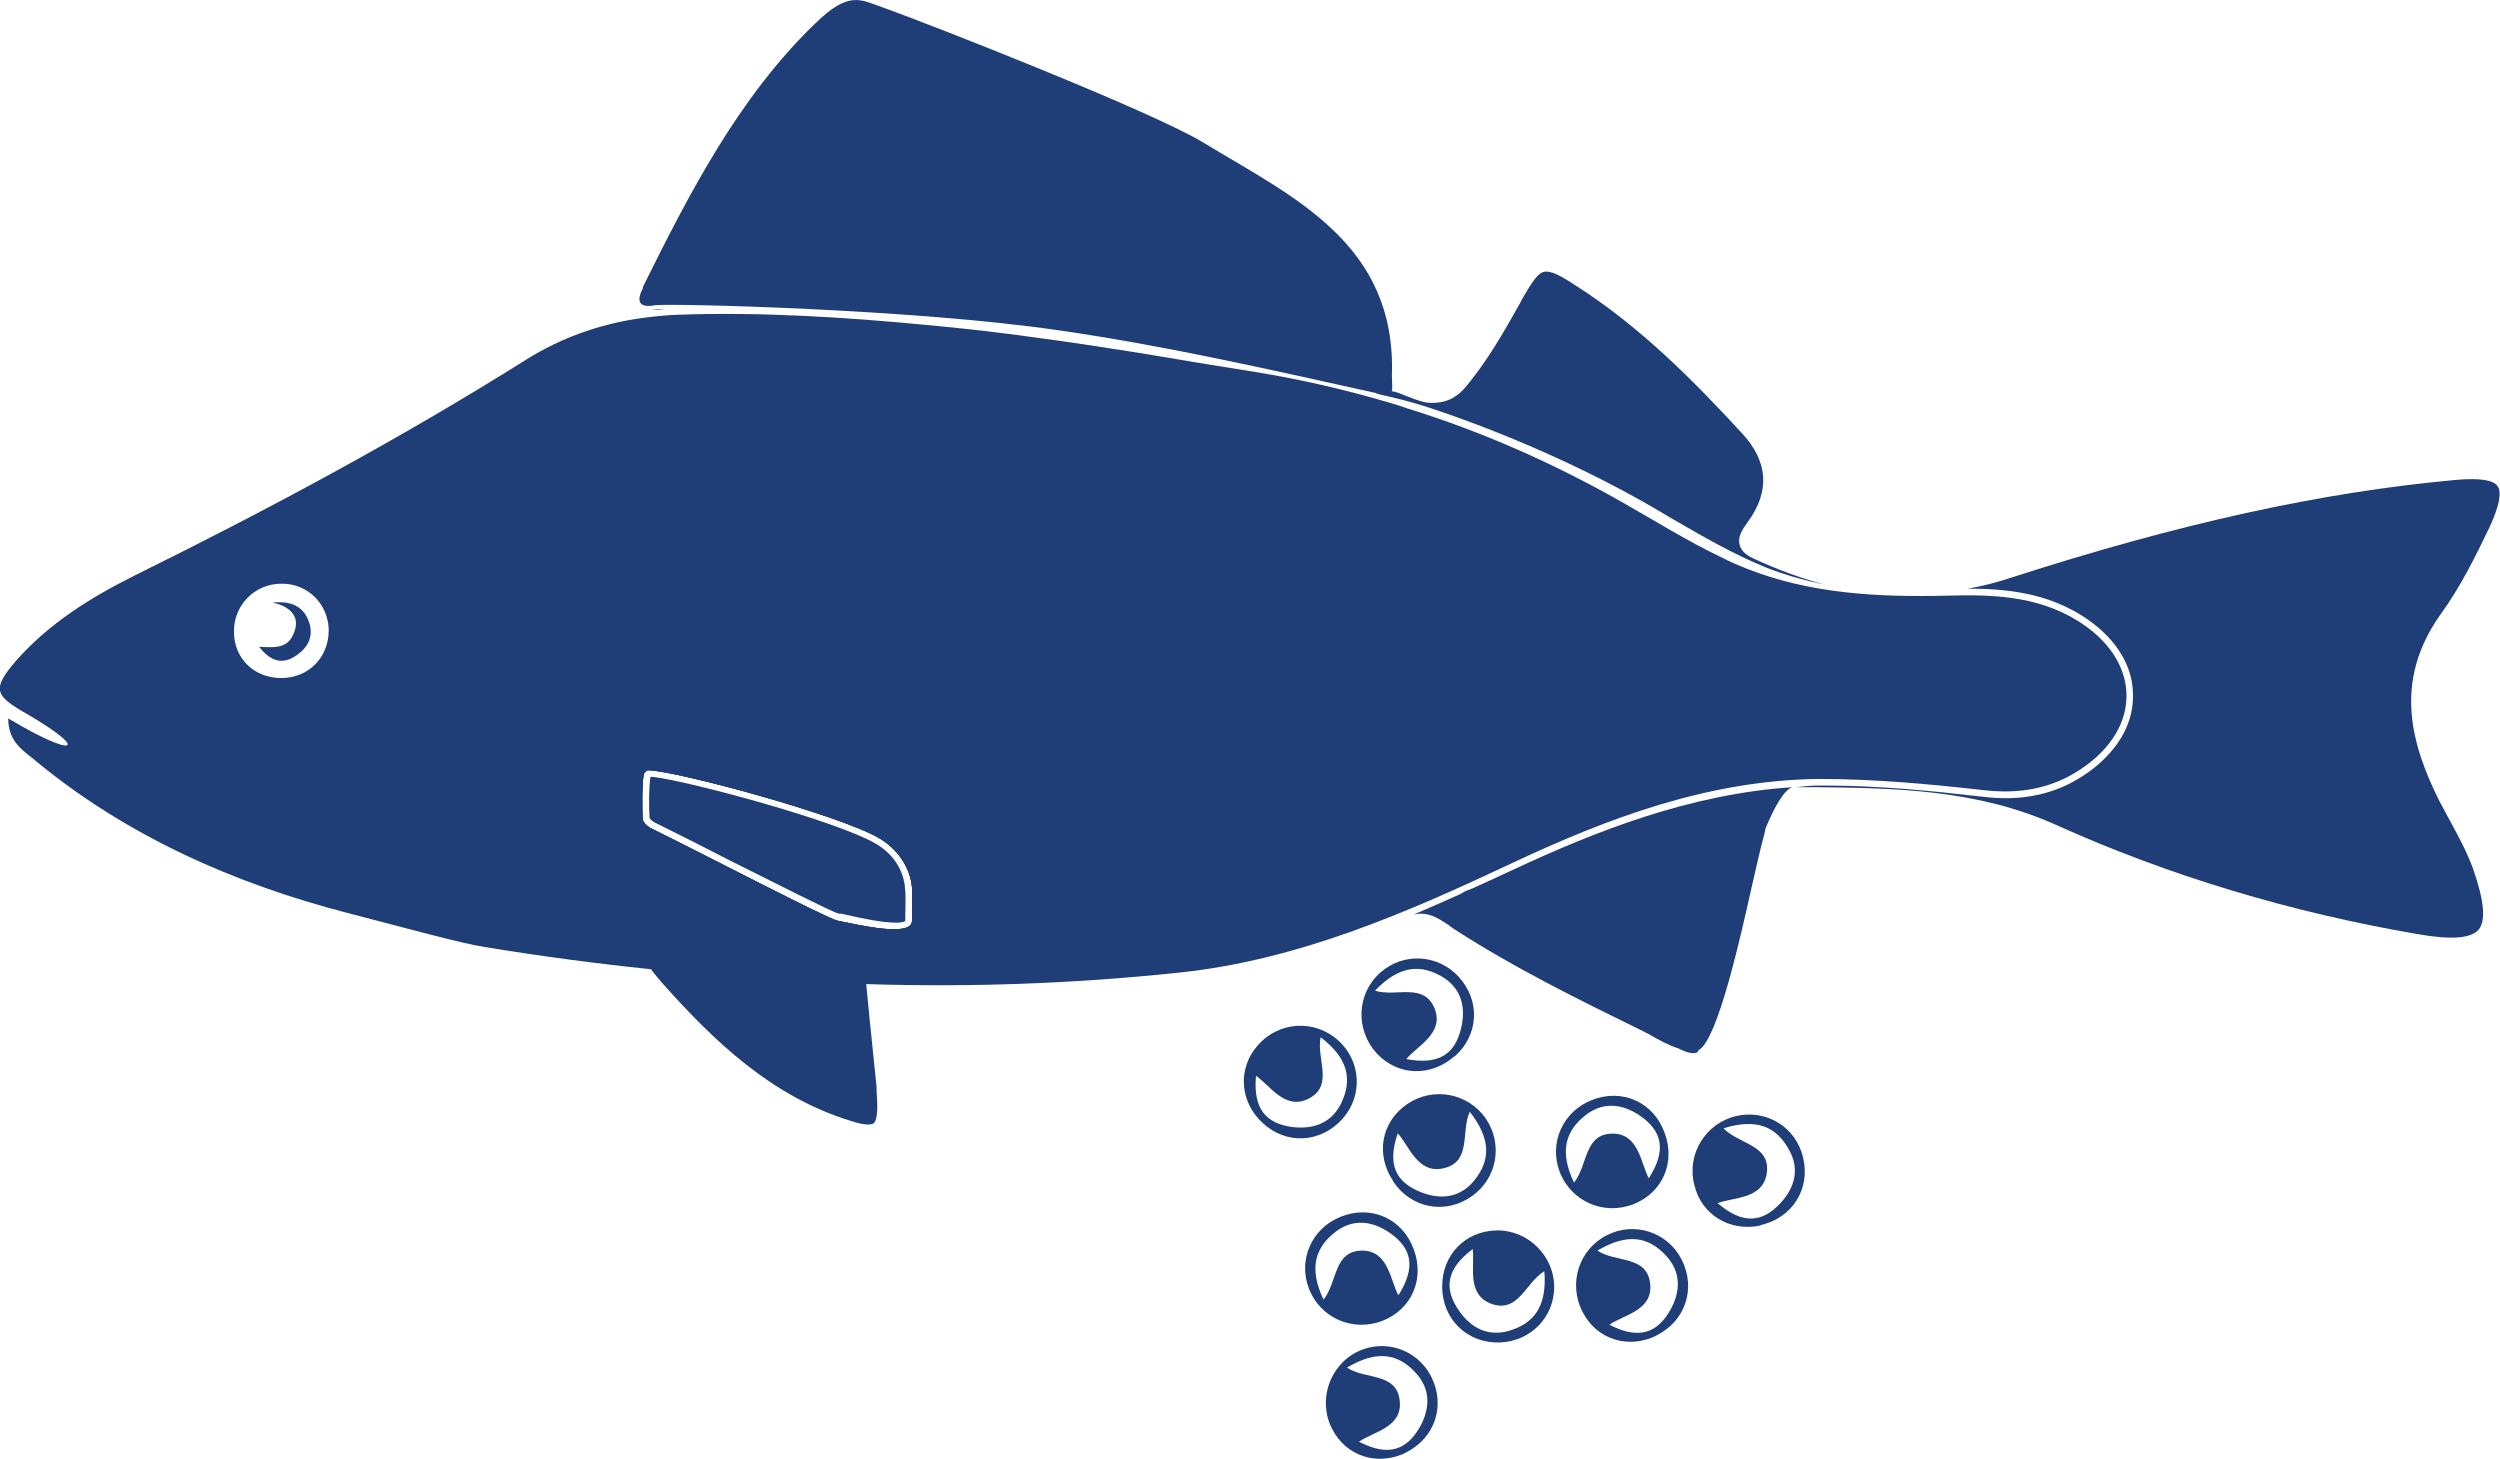
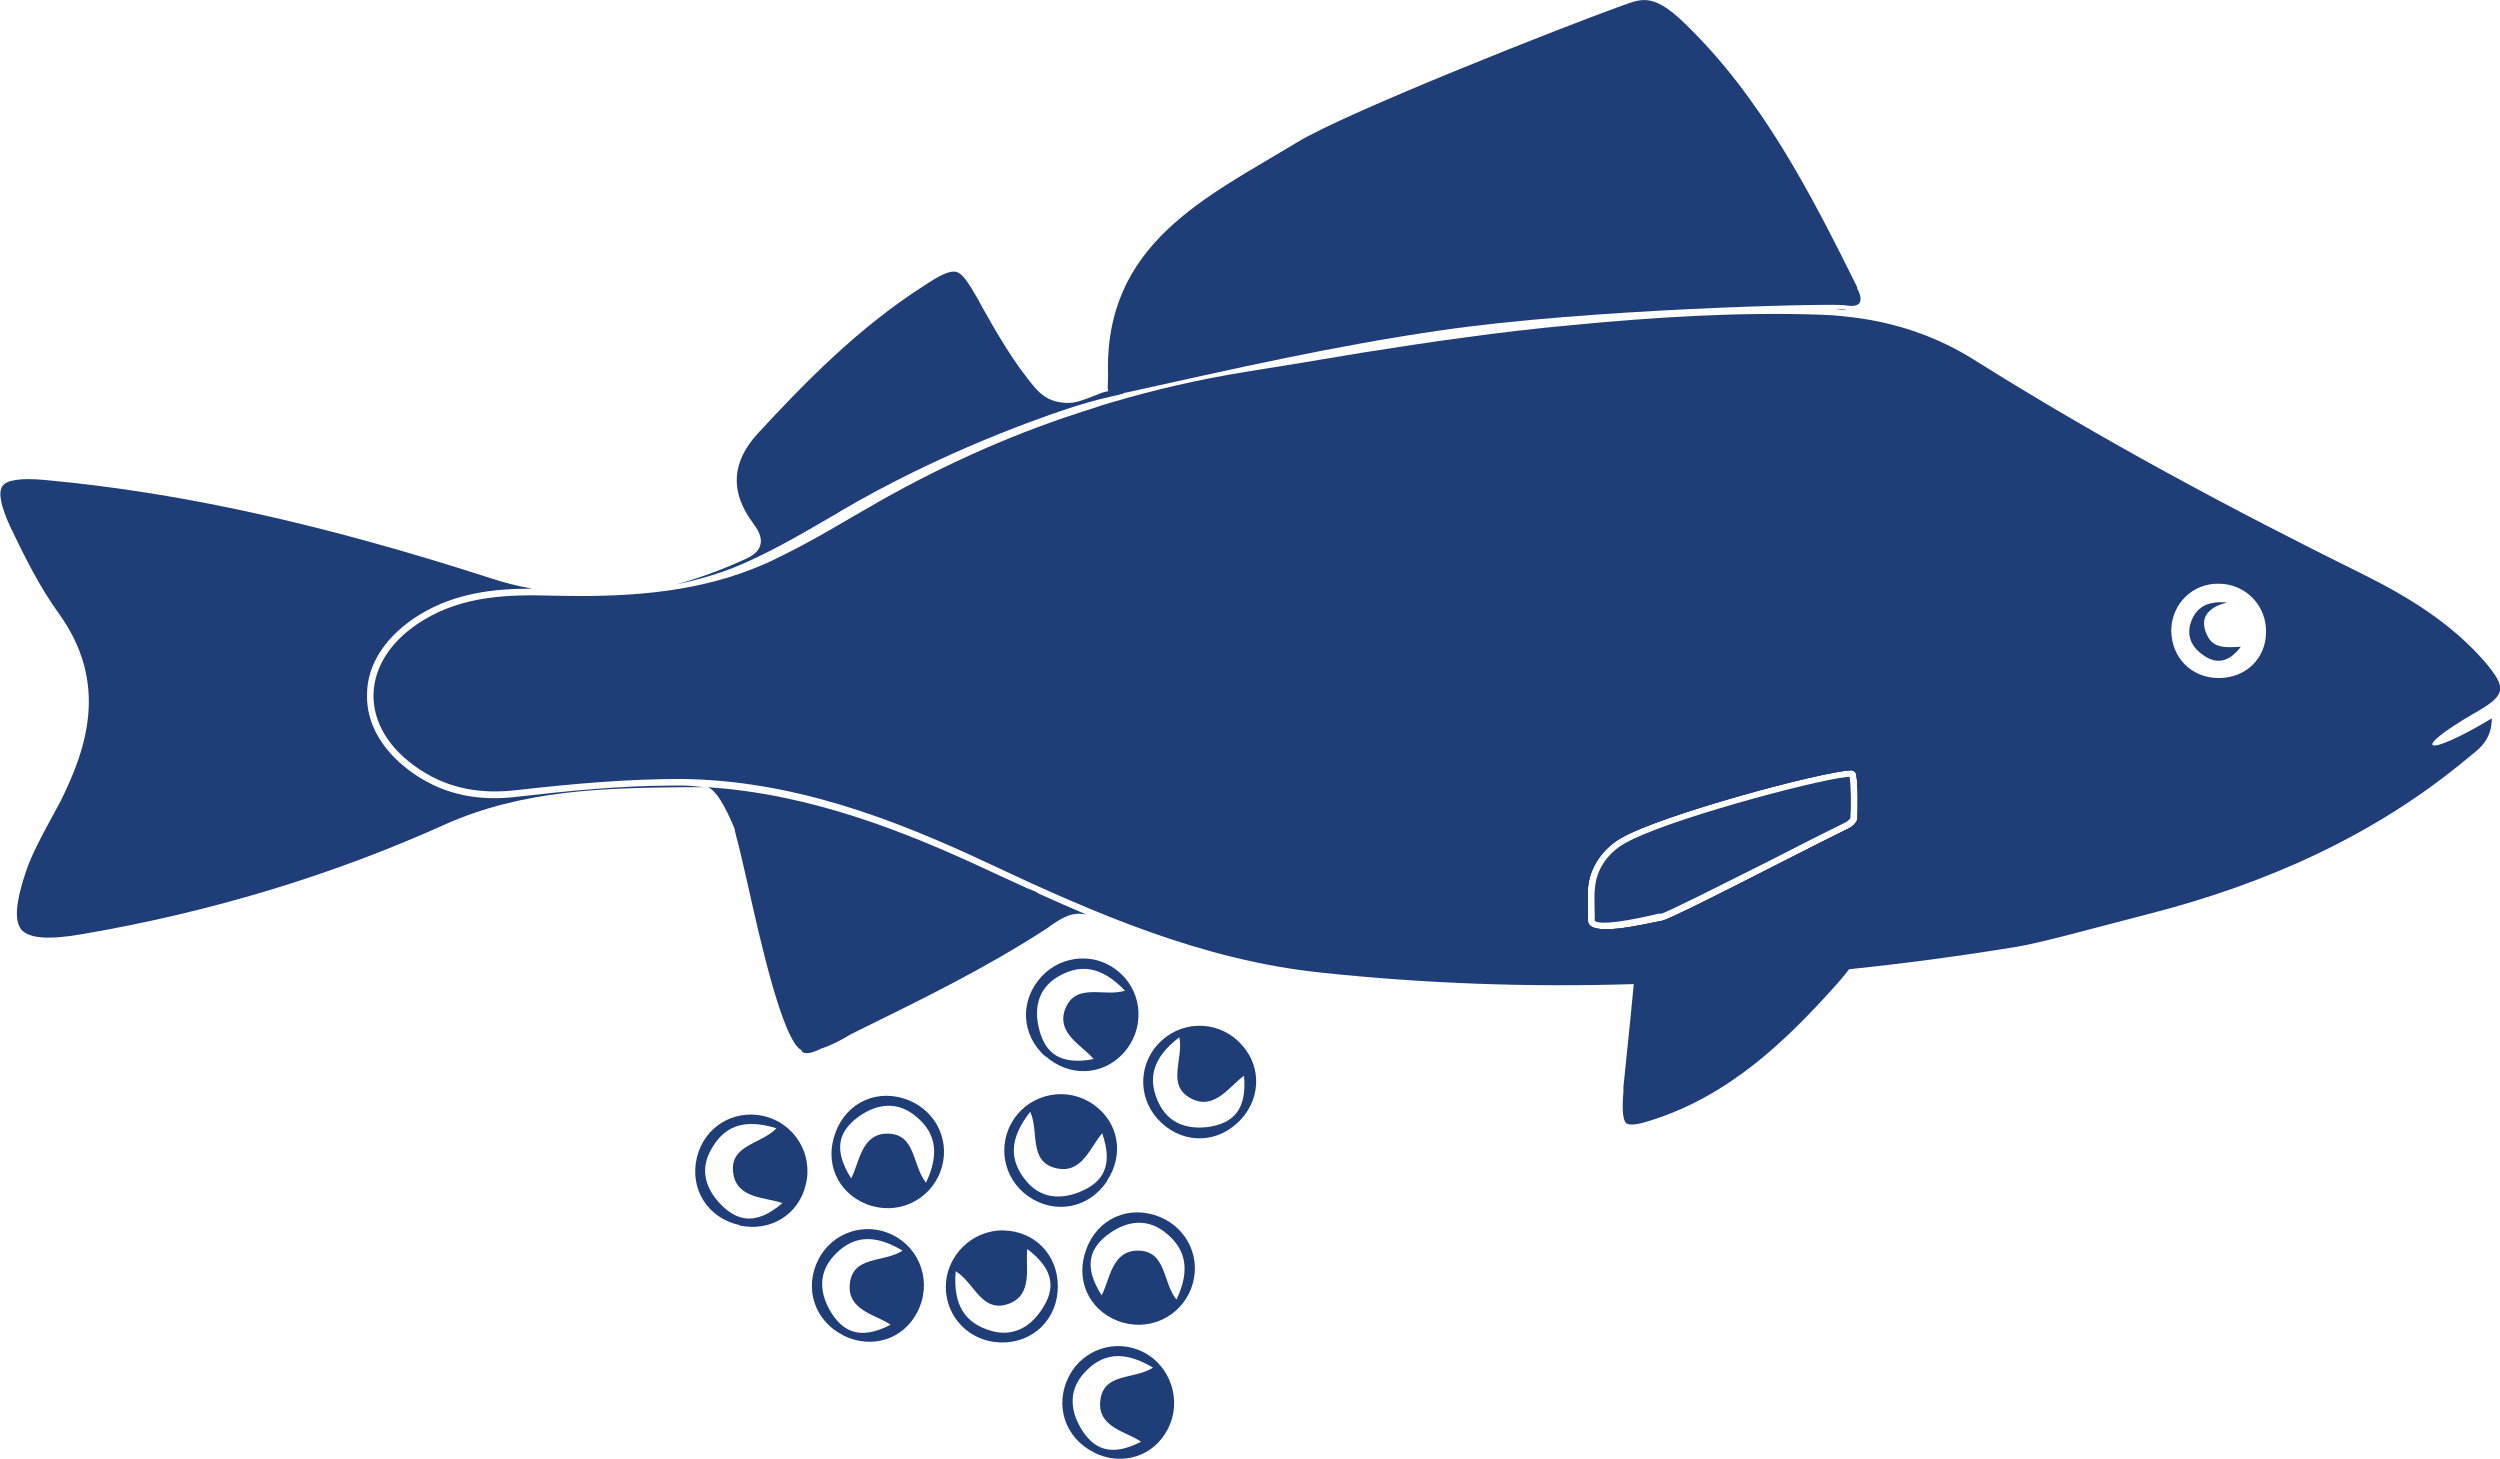
<svg xmlns="http://www.w3.org/2000/svg" id="Layer_2" data-name="Layer 2" viewBox="0 0 60.69 35.41">
-   <defs>
-     <style>
+   <g transform="translate(60.69 0) scale(-1 1)">
+     <defs>
+       <style>
      .cls-1 {
        fill: #1f3e77;
      }
    </style>
-   </defs>
-   <g id="Layer_1-2" data-name="Layer 1">
-     <g>
-       <path class="cls-1" d="M59.25,14.91c-1.19,1.67-.68,3.23-.03,4.54.09.17.18.33.27.5.2.37.41.76.55,1.15.27.78.31,1.25.13,1.47-.19.21-.65.25-1.46.11-3.1-.53-6.06-1.42-8.81-2.66-1.92-.86-3.92-.89-5.85-.91h-.45c.18-.02.36-.04.55-.04h.16c1.29,0,2.59.13,3.81.27.95.12,1.76-.05,2.47-.52.78-.52,1.21-1.22,1.19-1.96,0-.75-.48-1.45-1.28-1.94-.87-.53-1.81-.63-2.73-.63.35-.06.7-.15,1.03-.26,4.09-1.32,7.53-2.08,10.82-2.38.56-.05.91,0,1.01.15.11.15.04.49-.19.99-.34.71-.71,1.46-1.19,2.12Z" />
-       <path class="cls-1" d="M15.6,6.98c1.12-2.26,2.33-4.62,4.19-6.41.82-.8,1.09-.58,1.64-.39,1.2.43,6.55,2.53,7.78,3.28,2.19,1.33,4.69,2.45,4.58,5.66,0,.4.11.53-.44.41-2.53-.56-5.07-1.14-7.64-1.51-3.54-.52-9.44-.66-9.81-.61-.37.07-.47-.08-.29-.42Z" />
-       <path class="cls-1" d="M34.8,9.78s.22,0,.41-.09c.02,0,.03-.02.04-.02.09-.05.19-.12.29-.23.55-.64.96-1.37,1.36-2.08l.04-.08c.24-.42.39-.65.54-.68.16-.04.41.09.8.35,1.56,1,2.85,2.31,4.02,3.58q.94,1.03.13,2.14c-.13.18-.25.36-.2.55.04.18.21.28.34.34.56.26,1.13.47,1.71.63-.47-.1-.94-.23-1.4-.41-.79-.32-1.55-.76-2.29-1.19-.24-.14-.47-.28-.72-.42-2.51-1.41-4.88-2.18-5.32-2.32-.5-.15-.61-.17-.61-.17-.35-.09-.54-.11-.54-.15,0-.03.18-.06.35-.04.14.02.21.05.38.12.31.12.47.18.66.17Z" />
-       <path class="cls-1" d="M50.42,15.06c-.98-.6-2.07-.63-3.14-.6-1.67.04-3.33-.04-4.89-.66-.2-.08-.39-.16-.58-.26-.84-.4-1.64-.9-2.45-1.36-1.68-.95-3.4-1.71-5.21-2.27-.14-.05-.29-.1-.44-.14-1.05-.31-2.13-.56-3.24-.74-.95-.15-1.91-.31-2.86-.47-.83-.13-1.66-.26-2.5-.37-.86-.12-1.73-.22-2.6-.3-2-.19-4.01-.32-6.03-.25-.35.01-.69.05-1.03.1-.95.15-1.84.47-2.66.98-3.07,1.93-6.26,3.64-9.52,5.25-1.06.53-2.08,1.16-2.88,2.07-.59.69-.53.84.26,1.29,1.55.9,1.2,1.1-.45.11,0,.54.32.75.58.96,2.26,1.89,4.92,3.06,7.72,3.78,1.4.36,2.68.72,3.27.81,1.34.22,2.69.4,4.04.54,1.74.2,3.48.32,5.22.36,2.53.08,5.06-.01,7.6-.28,2.86-.3,5.47-1.43,8.04-2.64,2.38-1.12,4.81-2.03,7.48-2.06,1.34,0,2.66.12,3.99.27.85.1,1.64-.02,2.36-.5,1.54-1.01,1.48-2.67-.08-3.62ZM7.98,15.3c0,.66-.49,1.16-1.15,1.16s-1.14-.47-1.15-1.1c-.02-.66.5-1.19,1.15-1.19.63-.01,1.13.48,1.15,1.11v.02ZM22.14,22.35c0,.41-1.26.11-1.81,0-.29-.07-3.14-1.56-4.52-2.24-.07-.03-.2-.14-.21-.23-.01-.26-.02-.82.03-1.09.01-.03.06-.1.13-.09h0c.72.03,4.6,1.08,5.57,1.64.47.27.77.73.81,1.21,0,.2,0,.54,0,.81ZM21.24,20.47c-.93-.54-4.51-1.51-5.39-1.61h-.06c-.04.26-.04.74-.02,1,0,.01.07.08.11.1.49.24,1.18.59,1.86.94,1.1.55,2.46,1.24,2.62,1.28h.06c1.23.29,1.5.23,1.56.17-.01-.09,0-.19,0-.29,0-.19.01-.38-.01-.5-.03-.44-.3-.85-.73-1.09Z" />
-       <path class="cls-1" d="M21.21,27.27c-.08.05-.26.04-.56-.06-1.92-.59-3.32-1.94-4.56-3.33-.14-.16-.56-.64-.48-.8.03-.05.1-.07.21-.07.19,0,.47.07.63.11.07.02.14.04.2.05.36.08,1.19.11,2.08.15.85.04,1.99.08,2.26.17.03.34.19,1.96.29,2.9v.12c.03.33.03.67-.07.76Z" />
+     </defs>
+     <g id="Layer_1-2" data-name="Layer 1">
      <g>
-         <path class="cls-1" d="M15.93,7.51s-.05.01-.07.02c.09-.01.19-.02.28-.03-.1,0-.17,0-.2.01h-.01Z" />
-         <path class="cls-1" d="M43.52,19.11c-2.51.16-4.83,1.09-6.78,2-.32.15-.65.3-.98.45-.05.02-.1.04-.15.06-.06.02-.1.05-.15.08-.38.17-.76.34-1.14.5.06-.01.11-.02.17-.02.27,0,.48.15.68.28.04.03.09.07.14.1,1.45.94,3.02,1.71,4.55,2.46.05.03.1.05.16.08.25.15.5.28.72.35.01,0,.03.01.04.02.19.09.33.12.41.08.02,0,.04-.04.05-.06.46-.24,1.03-2.82,1.28-3.94.12-.52.22-.97.29-1.22.02-.08.04-.15.05-.22.23-.55.45-.93.65-1Z" />
+         <path class="cls-1" d="M59.25,14.91c-1.19,1.67-.68,3.23-.03,4.54.09.17.18.33.27.5.2.37.41.76.55,1.15.27.78.31,1.25.13,1.47-.19.21-.65.25-1.46.11-3.1-.53-6.06-1.42-8.81-2.66-1.92-.86-3.92-.89-5.85-.91h-.45c.18-.02.36-.04.55-.04h.16c1.29,0,2.59.13,3.81.27.95.12,1.76-.05,2.47-.52.78-.52,1.21-1.22,1.19-1.96,0-.75-.48-1.45-1.28-1.94-.87-.53-1.81-.63-2.73-.63.35-.06.7-.15,1.03-.26,4.09-1.32,7.53-2.08,10.82-2.38.56-.05.91,0,1.01.15.11.15.04.49-.19.99-.34.71-.71,1.46-1.19,2.12Z" />
+         <path class="cls-1" d="M15.6,6.98c1.12-2.26,2.33-4.62,4.19-6.41.82-.8,1.09-.58,1.64-.39,1.2.43,6.55,2.53,7.78,3.28,2.19,1.33,4.69,2.45,4.58,5.66,0,.4.11.53-.44.41-2.53-.56-5.07-1.14-7.64-1.51-3.54-.52-9.44-.66-9.81-.61-.37.07-.47-.08-.29-.42Z" />
+         <path class="cls-1" d="M34.8,9.78s.22,0,.41-.09c.02,0,.03-.02.04-.02.09-.05.19-.12.29-.23.55-.64.96-1.37,1.36-2.08l.04-.08c.24-.42.39-.65.54-.68.16-.04.41.09.8.35,1.56,1,2.85,2.31,4.02,3.58q.94,1.03.13,2.14c-.13.18-.25.36-.2.55.04.18.21.28.34.34.56.26,1.13.47,1.71.63-.47-.1-.94-.23-1.4-.41-.79-.32-1.55-.76-2.29-1.19-.24-.14-.47-.28-.72-.42-2.51-1.41-4.88-2.18-5.32-2.32-.5-.15-.61-.17-.61-.17-.35-.09-.54-.11-.54-.15,0-.03.18-.06.35-.04.14.02.21.05.38.12.31.12.47.18.66.17Z" />
+         <path class="cls-1" d="M50.42,15.06c-.98-.6-2.07-.63-3.14-.6-1.67.04-3.33-.04-4.89-.66-.2-.08-.39-.16-.58-.26-.84-.4-1.64-.9-2.45-1.36-1.68-.95-3.4-1.71-5.21-2.27-.14-.05-.29-.1-.44-.14-1.05-.31-2.13-.56-3.24-.74-.95-.15-1.91-.31-2.86-.47-.83-.13-1.66-.26-2.5-.37-.86-.12-1.73-.22-2.6-.3-2-.19-4.01-.32-6.03-.25-.35.01-.69.05-1.03.1-.95.15-1.84.47-2.66.98-3.07,1.93-6.26,3.64-9.52,5.25-1.06.53-2.08,1.16-2.88,2.07-.59.69-.53.84.26,1.29,1.55.9,1.2,1.1-.45.11,0,.54.32.75.58.96,2.26,1.89,4.92,3.06,7.72,3.78,1.4.36,2.68.72,3.27.81,1.34.22,2.69.4,4.04.54,1.74.2,3.48.32,5.22.36,2.53.08,5.06-.01,7.6-.28,2.86-.3,5.47-1.43,8.04-2.64,2.38-1.12,4.81-2.03,7.48-2.06,1.34,0,2.66.12,3.99.27.85.1,1.64-.02,2.36-.5,1.54-1.01,1.48-2.67-.08-3.62ZM7.98,15.3c0,.66-.49,1.16-1.15,1.16s-1.14-.47-1.15-1.1c-.02-.66.5-1.19,1.15-1.19.63-.01,1.13.48,1.15,1.11v.02ZM22.14,22.35c0,.41-1.26.11-1.81,0-.29-.07-3.14-1.56-4.52-2.24-.07-.03-.2-.14-.21-.23-.01-.26-.02-.82.03-1.09.01-.03.06-.1.13-.09h0c.72.03,4.6,1.08,5.57,1.64.47.27.77.73.81,1.21,0,.2,0,.54,0,.81ZM21.24,20.47c-.93-.54-4.51-1.51-5.39-1.61h-.06c-.04.26-.04.74-.02,1,0,.01.07.08.11.1.49.24,1.18.59,1.86.94,1.1.55,2.46,1.24,2.62,1.28h.06c1.23.29,1.5.23,1.56.17-.01-.09,0-.19,0-.29,0-.19.01-.38-.01-.5-.03-.44-.3-.85-.73-1.09Z" />
+         <path class="cls-1" d="M21.21,27.27c-.08.05-.26.04-.56-.06-1.92-.59-3.32-1.94-4.56-3.33-.14-.16-.56-.64-.48-.8.03-.05.1-.07.21-.07.19,0,.47.07.63.11.07.02.14.04.2.05.36.08,1.19.11,2.08.15.85.04,1.99.08,2.26.17.03.34.19,1.96.29,2.9v.12c.03.33.03.67-.07.76Z" />
+         <g>
+           <path class="cls-1" d="M15.93,7.51s-.05.01-.07.02c.09-.01.19-.02.28-.03-.1,0-.17,0-.2.01h-.01Z" />
+           <path class="cls-1" d="M43.52,19.11c-2.51.16-4.83,1.09-6.78,2-.32.15-.65.3-.98.45-.05.02-.1.04-.15.06-.06.02-.1.05-.15.08-.38.17-.76.34-1.14.5.06-.01.11-.02.17-.02.27,0,.48.15.68.28.04.03.09.07.14.1,1.45.94,3.02,1.71,4.55,2.46.05.03.1.05.16.08.25.15.5.28.72.35.01,0,.03.01.04.02.19.09.33.12.41.08.02,0,.04-.04.05-.06.46-.24,1.03-2.82,1.28-3.94.12-.52.22-.97.29-1.22.02-.08.04-.15.05-.22.23-.55.45-.93.65-1Z" />
+         </g>
+         <path class="cls-1" d="M7.52,15.16c.08.31-.05.56-.31.74-.32.23-.62.19-.92-.2.35.02.67.05.82-.28.32-.66-.49-.79-.49-.79.05-.01.11-.01.16-.01.41,0,.64.19.74.54Z" />
      </g>
-       <path class="cls-1" d="M7.52,15.16c.08.31-.05.56-.31.74-.32.23-.62.19-.92-.2.35.02.67.05.82-.28.32-.66-.49-.79-.49-.79.05-.01.11-.01.16-.01.41,0,.64.19.74.54Z" />
+       <g>
+         <path class="cls-1" d="M22.37,21.54c-.1-1.24-.72-1.74-1.86-2.03-1.45-.36-3.08-.59-4.48-1.14-.59-.24-.73.2-.79.74-.05.53-.01,1.21.81,1.62,1.65.83,3.09,1.74,4.93,2.07,1.23.22,1.48-.05,1.39-1.26ZM22.14,22.35c0,.41-1.26.11-1.81,0-.29-.07-3.14-1.56-4.52-2.24-.07-.03-.2-.14-.21-.23-.01-.26-.02-.82.03-1.09.01-.03.06-.1.13-.09h0c.72.03,4.6,1.08,5.57,1.64.47.27.77.73.81,1.21,0,.2,0,.54,0,.81Z" />
+         <path class="cls-1" d="M22.53,21.53c-.1-1.22-.67-1.85-1.98-2.17-.46-.12-.96-.23-1.44-.33-1.02-.22-2.08-.44-3.02-.81-.25-.1-.47-.1-.63,0-.27.16-.34.53-.38.87-.05.53-.03,1.27.81,1.74l.09.05c.33.16.64.33.96.49,1.29.68,2.51,1.32,4.02,1.59.26.05.48.07.66.07.3,0,.5-.06.65-.2.28-.25.31-.7.26-1.3ZM22.14,22.35c0,.41-1.26.11-1.81,0-.29-.07-3.14-1.56-4.52-2.24-.07-.03-.2-.14-.21-.23-.01-.26-.02-.82.03-1.09.01-.03.06-.1.13-.09h0c.72.03,4.6,1.08,5.57,1.64.47.27.77.73.81,1.21,0,.2,0,.54,0,.81ZM15.59,20.14c.05.05.11.09.15.11.49.24,1.17.59,1.86.94,1.24.63,2.1,1.06,2.49,1.23-1.06-.32-2.01-.81-3-1.34-.29-.15-.58-.3-.87-.45l-.09-.05c-.26-.12-.43-.27-.54-.44ZM15.41,19.12c.01-.1.03-.23.06-.34-.05.28-.04.78-.03,1.04-.06-.23-.06-.47-.03-.7ZM15.97,18.52s.08.03.11.04c-.13-.02-.23-.03-.31-.04h-.17s.01-.02.02-.03c.04-.01.08-.02.12-.02.07,0,.14,0,.23.05ZM20.47,19.67c.85.21,1.33.54,1.57,1.11-.16-.24-.37-.44-.63-.59-.37-.21-1.15-.5-2.02-.77.37.08.73.16,1.08.25ZM15.6,18.52v.06s-.06.05-.09.08c.02-.07.05-.11.09-.14Z" />
+       </g>
+       <path class="cls-1" d="M34.32,30.33c-.27-.75-1.04-1.09-1.78-.79-.69.28-1.03,1.03-.77,1.73.27.72,1.07,1.08,1.8.79.7-.28,1.02-1.01.75-1.73h0ZM33.95,31.45c-.2-.36-.24-1.09-.88-1.09-.7,0-.6.77-.94,1.19-.36-.76-.21-1.27.31-1.66.42-.31.88-.25,1.3.04.53.37.64.83.21,1.51h0Z" />
+       <path class="cls-1" d="M33.82,28.68c.44.66,1.27.81,1.91.36.61-.43.76-1.25.35-1.87-.43-.64-1.3-.8-1.93-.36-.62.43-.76,1.22-.33,1.86h0ZM33.93,27.51c.28.3.48,1,1.12.85.68-.16.41-.89.63-1.37.52.66.51,1.19.09,1.69-.34.4-.8.45-1.28.26-.6-.24-.82-.66-.56-1.42h0Z" />
+       <path class="cls-1" d="M30.65,27.26c.58.54,1.42.49,1.95-.11.49-.56.44-1.39-.11-1.89-.57-.52-1.45-.47-1.96.12-.49.56-.44,1.37.13,1.89ZM30.48,26.11c.34.22.71.86,1.29.56.62-.32.18-.96.29-1.49.67.51.78,1.03.49,1.62-.24.47-.67.62-1.18.56-.64-.09-.95-.44-.88-1.24h0Z" />
+       <path class="cls-1" d="M35.31,25.65c.6-.53.63-1.37.09-1.95-.51-.54-1.34-.58-1.89-.09-.58.51-.61,1.39-.09,1.96.51.55,1.31.58,1.89.07h0ZM34.14,25.71c.26-.32.92-.62.69-1.22-.26-.65-.94-.28-1.45-.44.58-.61,1.11-.66,1.66-.32.44.28.55.73.43,1.23-.15.63-.54.9-1.33.75h0Z" />
+       <path class="cls-1" d="M42.74,29.74c.77-.17,1.22-.88,1.03-1.65-.18-.73-.88-1.16-1.61-1-.75.17-1.22.92-1.03,1.67.17.73.86,1.15,1.61.99h0ZM41.69,29.21c.38-.15,1.11-.09,1.2-.73.1-.69-.68-.7-1.05-1.09.81-.25,1.29-.04,1.6.54.25.46.13.9-.22,1.28-.44.47-.91.52-1.52,0h0Z" />
+       <path class="cls-1" d="M40.21,32.42c.71-.35.97-1.15.61-1.85-.34-.66-1.14-.92-1.8-.59-.69.34-.96,1.18-.6,1.87.34.67,1.11.91,1.8.57h0ZM39.07,32.16c.33-.24,1.06-.34.99-.99-.07-.7-.83-.51-1.28-.81.72-.43,1.24-.35,1.68.14.35.39.34.85.09,1.3-.32.56-.76.73-1.48.36Z" />
+       <path class="cls-1" d="M40.41,27.5c-.27-.75-1.04-1.09-1.78-.79-.69.28-1.03,1.03-.77,1.73.27.72,1.07,1.08,1.8.79.7-.28,1.02-1.01.75-1.73h0ZM40.03,28.61c-.2-.36-.24-1.09-.88-1.09-.7,0-.6.77-.94,1.19-.36-.76-.21-1.27.31-1.66.42-.31.88-.25,1.3.04.53.37.64.83.21,1.51h0Z" />
+       <path class="cls-1" d="M35.01,31.23c0,.79.6,1.38,1.39,1.36.75-.02,1.33-.61,1.33-1.35s-.63-1.39-1.41-1.37c-.75.02-1.31.59-1.31,1.36ZM35.75,30.32c.06.41-.16,1.1.45,1.33.66.24.83-.51,1.29-.79.07.84-.24,1.27-.87,1.45-.5.14-.91-.07-1.2-.49-.37-.53-.32-1,.32-1.49Z" />
+       <path class="cls-1" d="M34.13,35.26c.71-.35.97-1.15.61-1.85-.34-.66-1.14-.92-1.8-.59s-.96,1.18-.6,1.87c.34.67,1.11.91,1.8.57h0ZM32.99,35c.33-.24,1.06-.34.99-.99-.07-.7-.83-.51-1.28-.81.72-.43,1.24-.35,1.68.14.35.39.34.85.09,1.3-.32.56-.76.73-1.48.36Z" />
    </g>
-     <g>
-       <path class="cls-1" d="M22.37,21.54c-.1-1.24-.72-1.74-1.86-2.03-1.45-.36-3.08-.59-4.48-1.14-.59-.24-.73.2-.79.74-.05.53-.01,1.21.81,1.62,1.65.83,3.09,1.74,4.93,2.07,1.23.22,1.48-.05,1.39-1.26ZM22.14,22.35c0,.41-1.26.11-1.81,0-.29-.07-3.14-1.56-4.52-2.24-.07-.03-.2-.14-.21-.23-.01-.26-.02-.82.03-1.09.01-.03.06-.1.13-.09h0c.72.03,4.6,1.08,5.57,1.64.47.27.77.73.81,1.21,0,.2,0,.54,0,.81Z" />
-       <path class="cls-1" d="M22.53,21.53c-.1-1.22-.67-1.85-1.98-2.17-.46-.12-.96-.23-1.44-.33-1.02-.22-2.08-.44-3.02-.81-.25-.1-.47-.1-.63,0-.27.16-.34.53-.38.87-.05.53-.03,1.27.81,1.74l.09.05c.33.16.64.33.96.49,1.29.68,2.51,1.32,4.02,1.59.26.05.48.07.66.07.3,0,.5-.06.65-.2.28-.25.31-.7.26-1.3ZM22.14,22.35c0,.41-1.26.11-1.81,0-.29-.07-3.14-1.56-4.52-2.24-.07-.03-.2-.14-.21-.23-.01-.26-.02-.82.03-1.09.01-.03.06-.1.13-.09h0c.72.03,4.6,1.08,5.57,1.64.47.27.77.73.81,1.21,0,.2,0,.54,0,.81ZM15.59,20.14c.05.05.11.09.15.11.49.24,1.17.59,1.86.94,1.24.63,2.1,1.06,2.49,1.23-1.06-.32-2.01-.81-3-1.34-.29-.15-.58-.3-.87-.45l-.09-.05c-.26-.12-.43-.27-.54-.44ZM15.41,19.12c.01-.1.03-.23.06-.34-.05.28-.04.78-.03,1.04-.06-.23-.06-.47-.03-.7ZM15.97,18.52s.08.03.11.04c-.13-.02-.23-.03-.31-.04h-.17s.01-.02.02-.03c.04-.01.08-.02.12-.02.07,0,.14,0,.23.05ZM20.47,19.67c.85.21,1.33.54,1.57,1.11-.16-.24-.37-.44-.63-.59-.37-.21-1.15-.5-2.02-.77.37.08.73.16,1.08.25ZM15.6,18.52v.06s-.06.05-.09.08c.02-.07.05-.11.09-.14Z" />
-     </g>
-     <path class="cls-1" d="M34.32,30.33c-.27-.75-1.04-1.09-1.78-.79-.69.28-1.03,1.03-.77,1.73.27.72,1.07,1.08,1.8.79.7-.28,1.02-1.01.75-1.73h0ZM33.95,31.45c-.2-.36-.24-1.09-.88-1.09-.7,0-.6.77-.94,1.19-.36-.76-.21-1.27.31-1.66.42-.31.88-.25,1.3.04.53.37.64.83.21,1.51h0Z" />
-     <path class="cls-1" d="M33.82,28.68c.44.66,1.27.81,1.91.36.61-.43.76-1.25.35-1.87-.43-.64-1.3-.8-1.93-.36-.62.43-.76,1.22-.33,1.86h0ZM33.93,27.51c.28.3.48,1,1.12.85.68-.16.41-.89.63-1.37.52.66.51,1.19.09,1.69-.34.4-.8.45-1.28.26-.6-.24-.82-.66-.56-1.42h0Z" />
-     <path class="cls-1" d="M30.65,27.26c.58.54,1.42.49,1.95-.11.49-.56.44-1.39-.11-1.89-.57-.52-1.45-.47-1.96.12-.49.56-.44,1.37.13,1.89ZM30.48,26.11c.34.22.71.86,1.29.56.62-.32.18-.96.29-1.49.67.51.78,1.03.49,1.62-.24.47-.67.62-1.18.56-.64-.09-.95-.44-.88-1.24h0Z" />
-     <path class="cls-1" d="M35.31,25.65c.6-.53.63-1.37.09-1.95-.51-.54-1.34-.58-1.89-.09-.58.51-.61,1.39-.09,1.96.51.55,1.31.58,1.89.07h0ZM34.14,25.71c.26-.32.92-.62.69-1.22-.26-.65-.94-.28-1.45-.44.58-.61,1.11-.66,1.66-.32.44.28.55.73.43,1.23-.15.63-.54.9-1.33.75h0Z" />
-     <path class="cls-1" d="M42.74,29.74c.77-.17,1.22-.88,1.03-1.65-.18-.73-.88-1.16-1.61-1-.75.17-1.22.92-1.03,1.67.17.73.86,1.15,1.61.99h0ZM41.69,29.21c.38-.15,1.11-.09,1.2-.73.1-.69-.68-.7-1.05-1.09.81-.25,1.29-.04,1.6.54.25.46.13.9-.22,1.28-.44.47-.91.52-1.52,0h0Z" />
-     <path class="cls-1" d="M40.21,32.42c.71-.35.97-1.15.61-1.85-.34-.66-1.14-.92-1.8-.59-.69.34-.96,1.18-.6,1.87.34.67,1.11.91,1.8.57h0ZM39.07,32.16c.33-.24,1.06-.34.99-.99-.07-.7-.83-.51-1.28-.81.72-.43,1.24-.35,1.68.14.35.39.34.85.09,1.3-.32.56-.76.73-1.48.36Z" />
-     <path class="cls-1" d="M40.41,27.5c-.27-.75-1.04-1.09-1.78-.79-.69.28-1.03,1.03-.77,1.73.27.72,1.07,1.08,1.8.79.7-.28,1.02-1.01.75-1.73h0ZM40.03,28.61c-.2-.36-.24-1.09-.88-1.09-.7,0-.6.77-.94,1.19-.36-.76-.21-1.27.31-1.66.42-.31.88-.25,1.3.04.53.37.64.83.21,1.51h0Z" />
-     <path class="cls-1" d="M35.01,31.23c0,.79.6,1.38,1.39,1.36.75-.02,1.33-.61,1.33-1.35s-.63-1.39-1.41-1.37c-.75.02-1.31.59-1.31,1.36ZM35.75,30.32c.06.41-.16,1.1.45,1.33.66.24.83-.51,1.29-.79.07.84-.24,1.27-.87,1.45-.5.14-.91-.07-1.2-.49-.37-.53-.32-1,.32-1.49Z" />
-     <path class="cls-1" d="M34.13,35.26c.71-.35.97-1.15.61-1.85-.34-.66-1.14-.92-1.8-.59s-.96,1.18-.6,1.87c.34.67,1.11.91,1.8.57h0ZM32.99,35c.33-.24,1.06-.34.99-.99-.07-.7-.83-.51-1.28-.81.72-.43,1.24-.35,1.68.14.35.39.34.85.09,1.3-.32.56-.76.73-1.48.36Z" />
  </g>
</svg>
